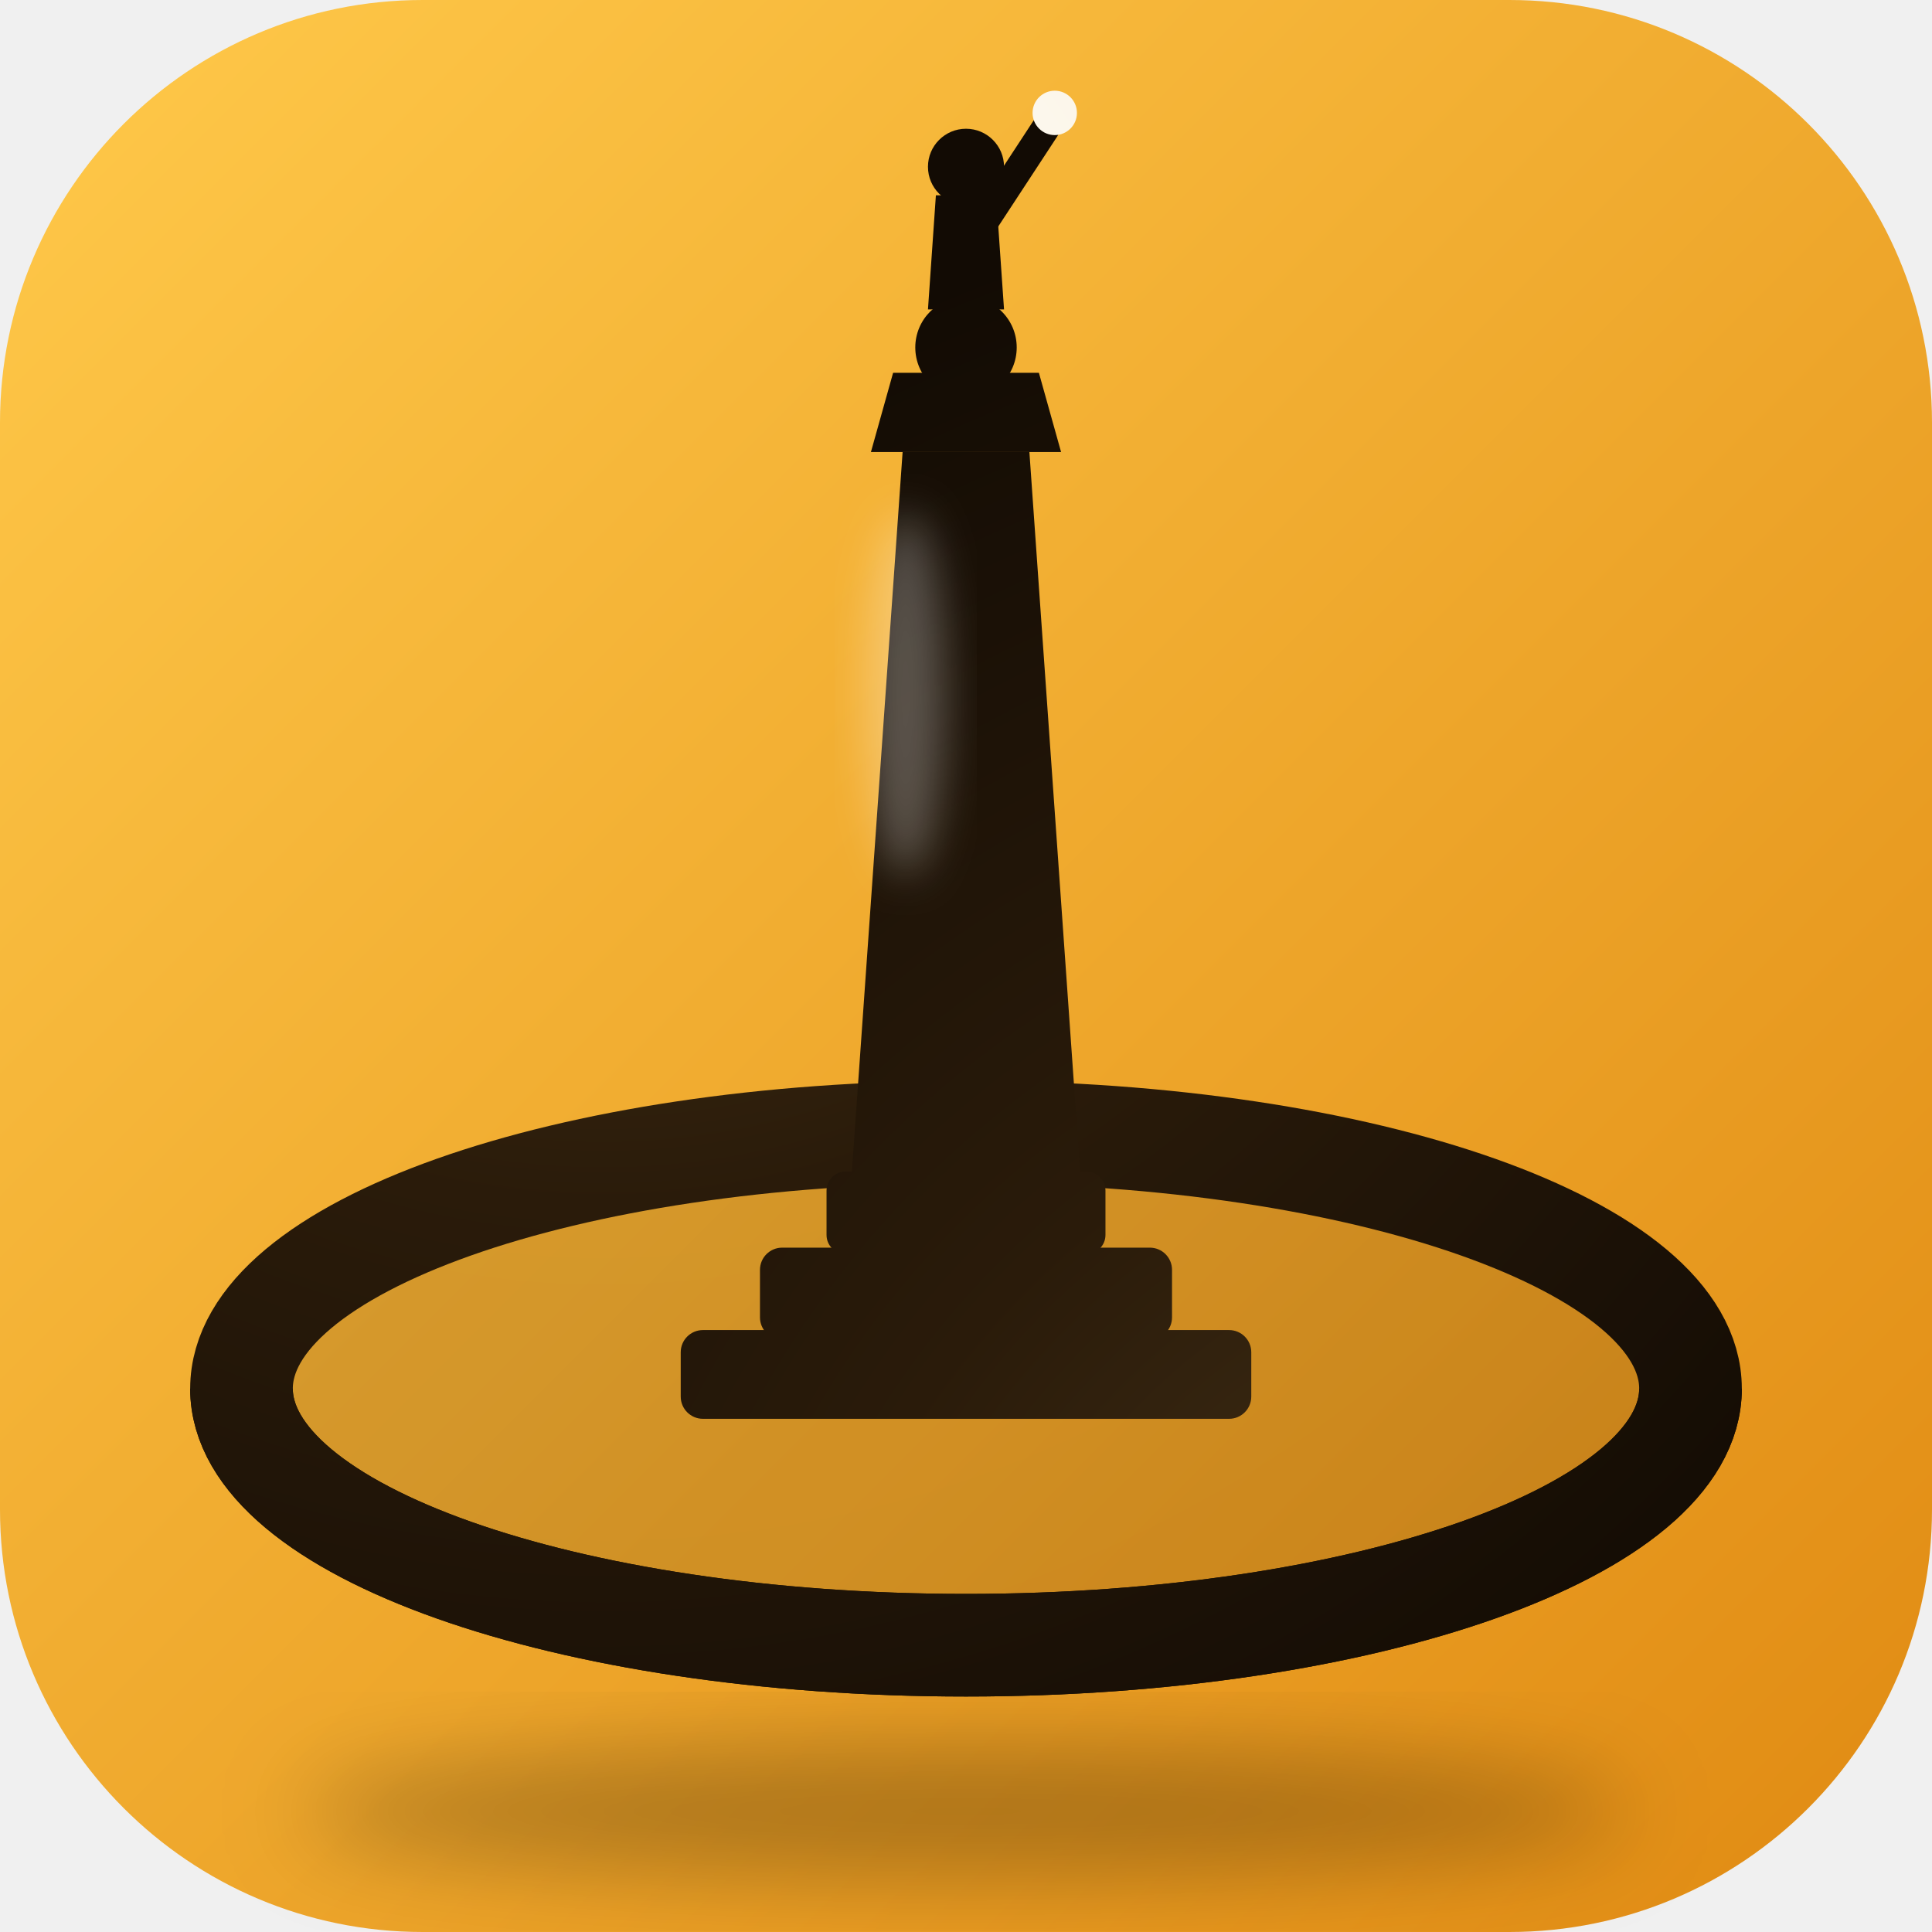
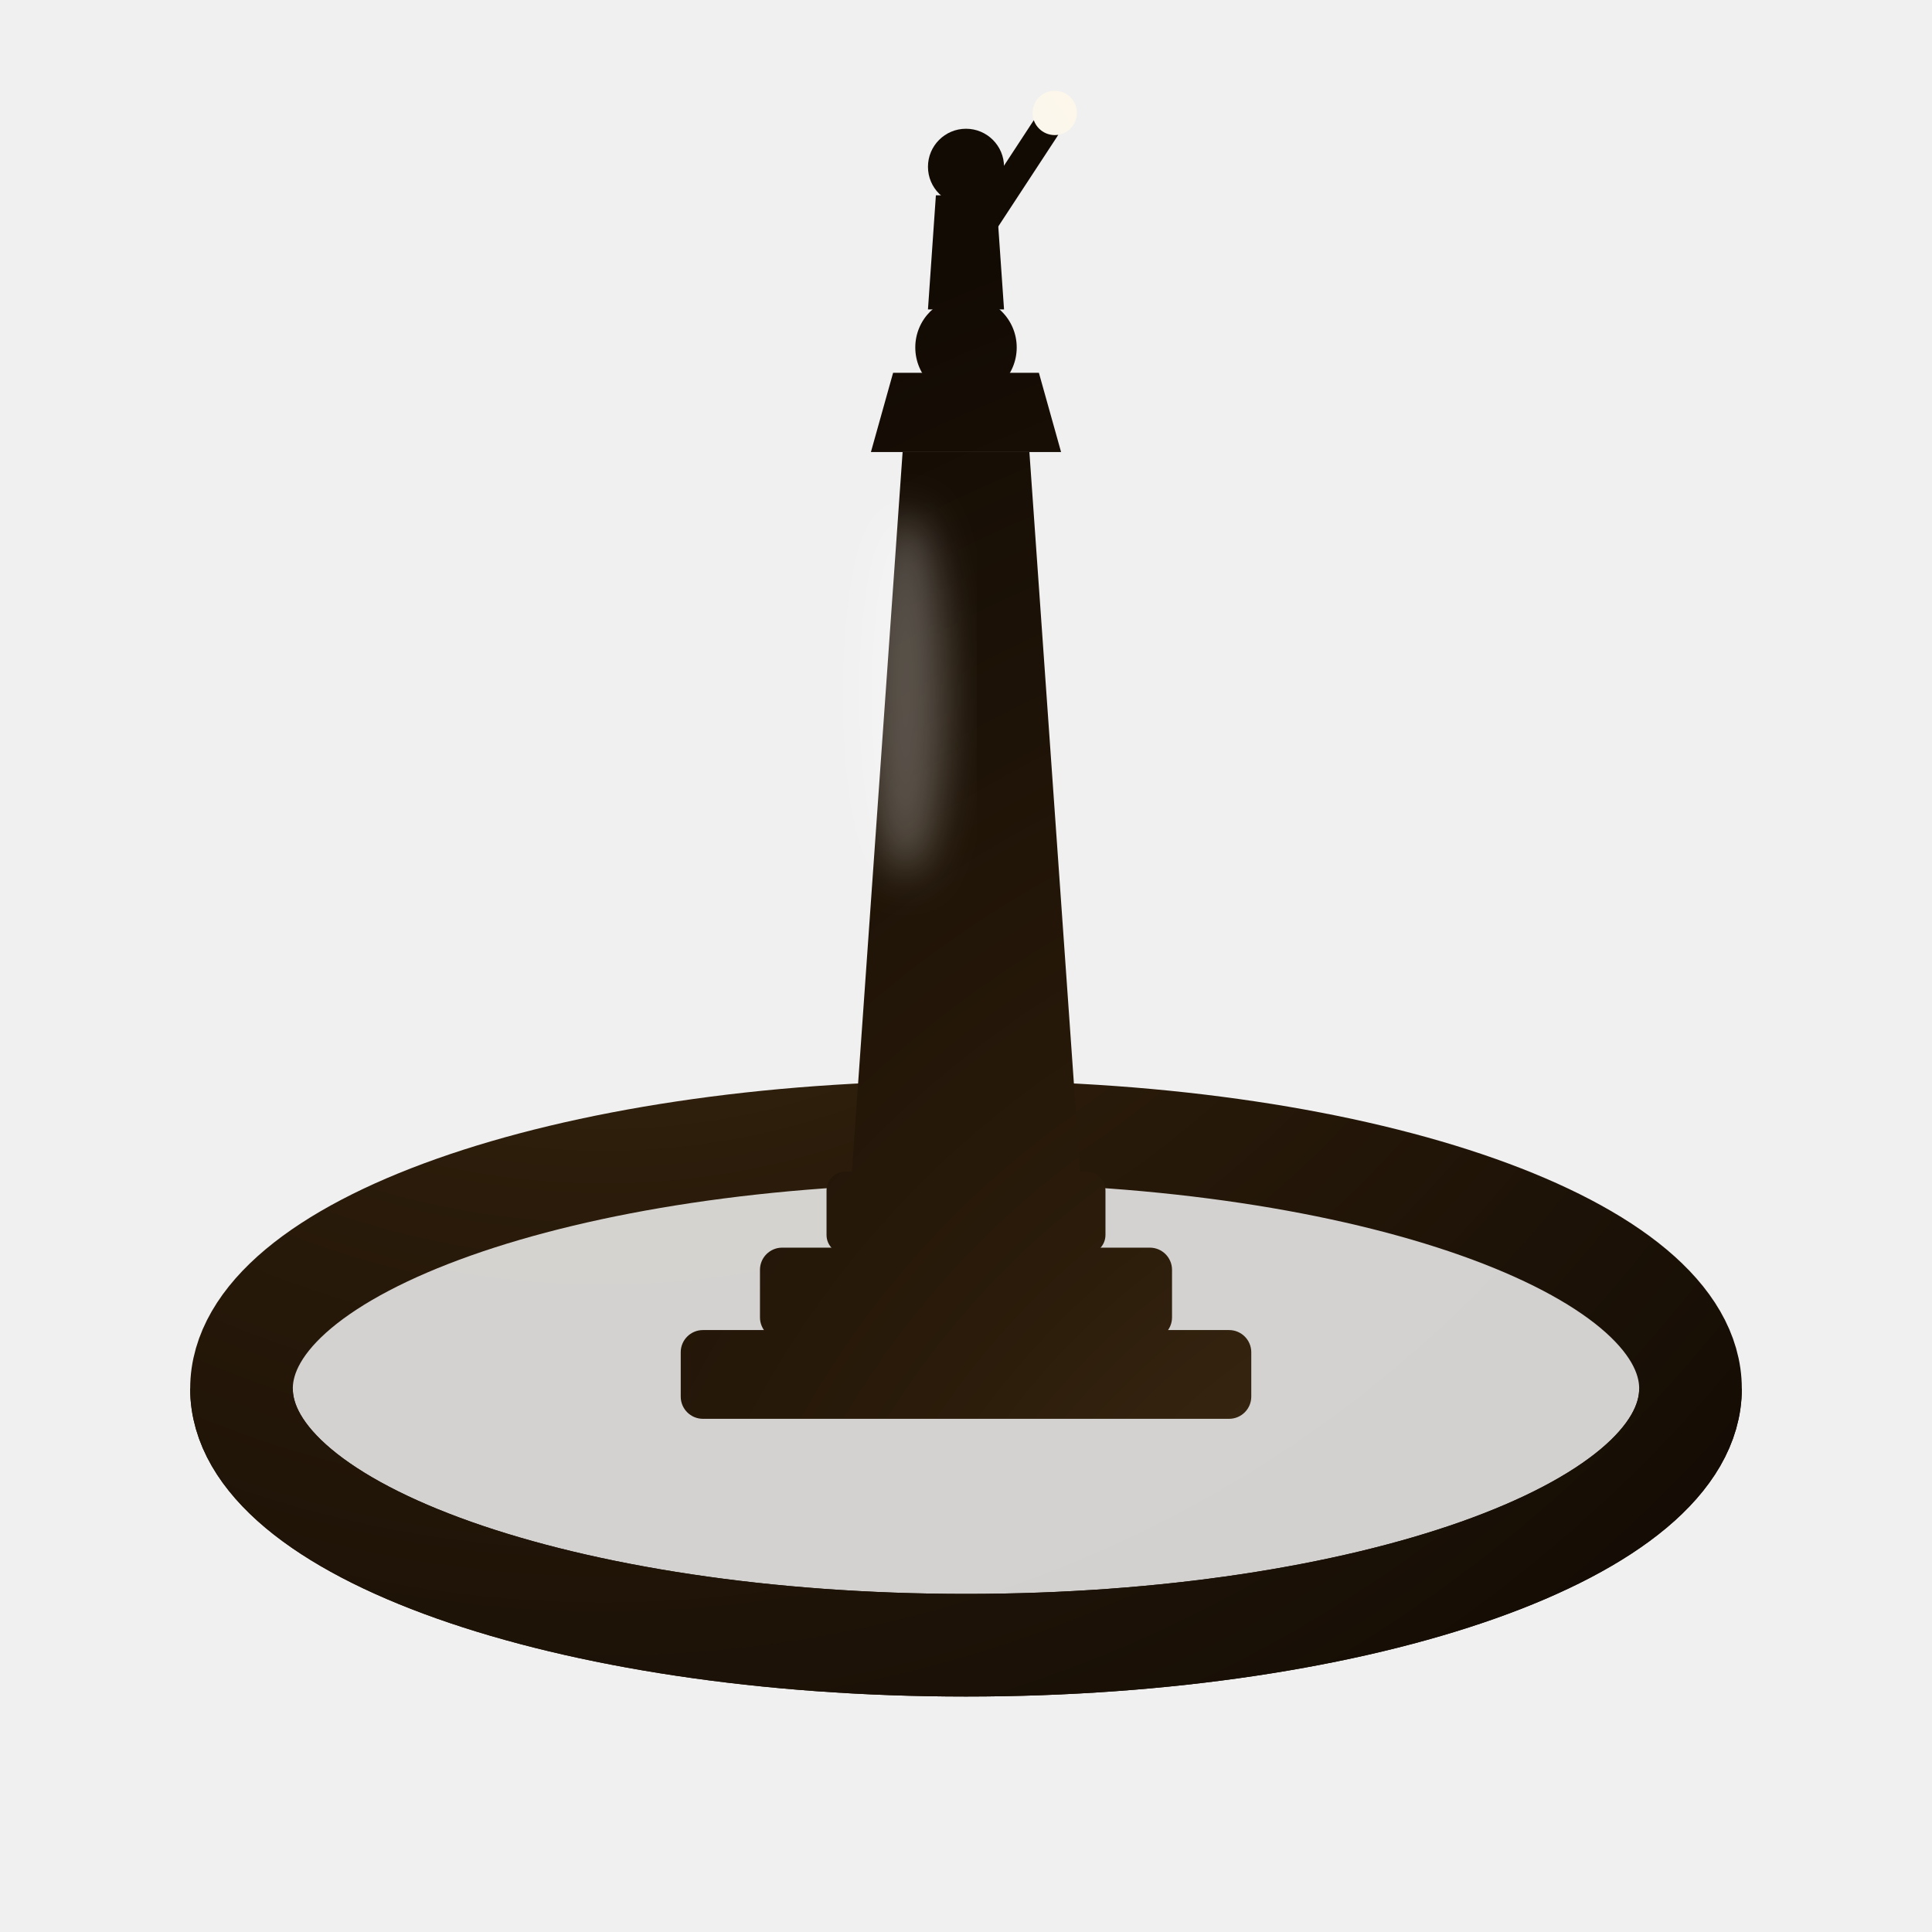
<svg xmlns="http://www.w3.org/2000/svg" viewBox="0 0 64 64">
  <g>
    <defs>
      <linearGradient id="L_g" gradientUnits="userSpaceOnUse" x1="0" y1="0" x2="64" y2="64">
        <stop offset="0" stop-color="#FFC94A" />
        <stop offset="1" stop-color="#E08A12" />
      </linearGradient>
      <radialGradient id="L_m" gradientUnits="userSpaceOnUse" cx="20" cy="14" r="54">
        <stop offset="0" stop-color="#4E3A1C" />
        <stop offset=".48" stop-color="#2A1B0A" />
        <stop offset="1" stop-color="#120B04" />
      </radialGradient>
      <radialGradient id="L_a" gradientUnits="userSpaceOnUse" cx="20" cy="14" r="54">
        <stop offset="0" stop-color="#FFFFFF" />
        <stop offset=".48" stop-color="#FBF3E3" />
        <stop offset="1" stop-color="#E3CCA4" />
      </radialGradient>
      <filter id="L_b" x="-40%" y="-40%" width="180%" height="180%">
        <feGaussianBlur stdDeviation="1.5" />
      </filter>
      <filter id="L_h" x="-40%" y="-40%" width="180%" height="180%">
        <feGaussianBlur stdDeviation=".7" />
      </filter>
    </defs>
-     <rect width="64" height="64" rx="14" fill="url(#L_g)" />
-     <ellipse cx="32" cy="60" rx="22" ry="2.2" fill="#000" opacity=".26" filter="url(#L_b)" />
    <ellipse cx="32" cy="46" rx="24" ry="8.5" fill="url(#L_m)" opacity="0.14" />
    <ellipse cx="32" cy="46" rx="24" ry="8.5" fill="none" stroke="url(#L_m)" stroke-width="3.4" />
    <g transform="translate(32 47) scale(1.05)" fill="url(#L_m)">
      <rect x="-9" y="-2.8" width="18" height="2.8" rx=".7" />
      <rect x="-6.5" y="-5.4" width="13" height="2.9" rx=".7" />
      <rect x="-4.4" y="-7.8" width="8.8" height="2.6" rx=".6" />
      <path d="M-3.6 -7.8 L3.6 -7.8 L2 -30.5 L-2 -30.5 Z" />
      <path d="M-3 -30.5 L3 -30.5 L2.3 -33 L-2.3 -33 Z" />
      <circle cx="0" cy="-33.8" r="1.6" />
      <path d="M-1.2 -35 L1.2 -35 L.95 -38.6 L-.95 -38.6 Z" />
      <circle cx="0" cy="-39.5" r="1.2" />
      <path d="M.6 -37.8 L2.5 -40.7" stroke="url(#L_m)" stroke-width=".9" stroke-linecap="round" />
    </g>
    <circle cx="34.94" cy="3.74" r="0.735" fill="url(#L_a)" />
    <path d="M8 46 A24 8.5 0 0 0 56 46" fill="none" stroke="url(#L_m)" stroke-width="3.4" />
    <ellipse cx="30" cy="23" rx="1.3" ry="6" fill="#fff" opacity="0.28" filter="url(#L_h)" />
  </g>
</svg>
